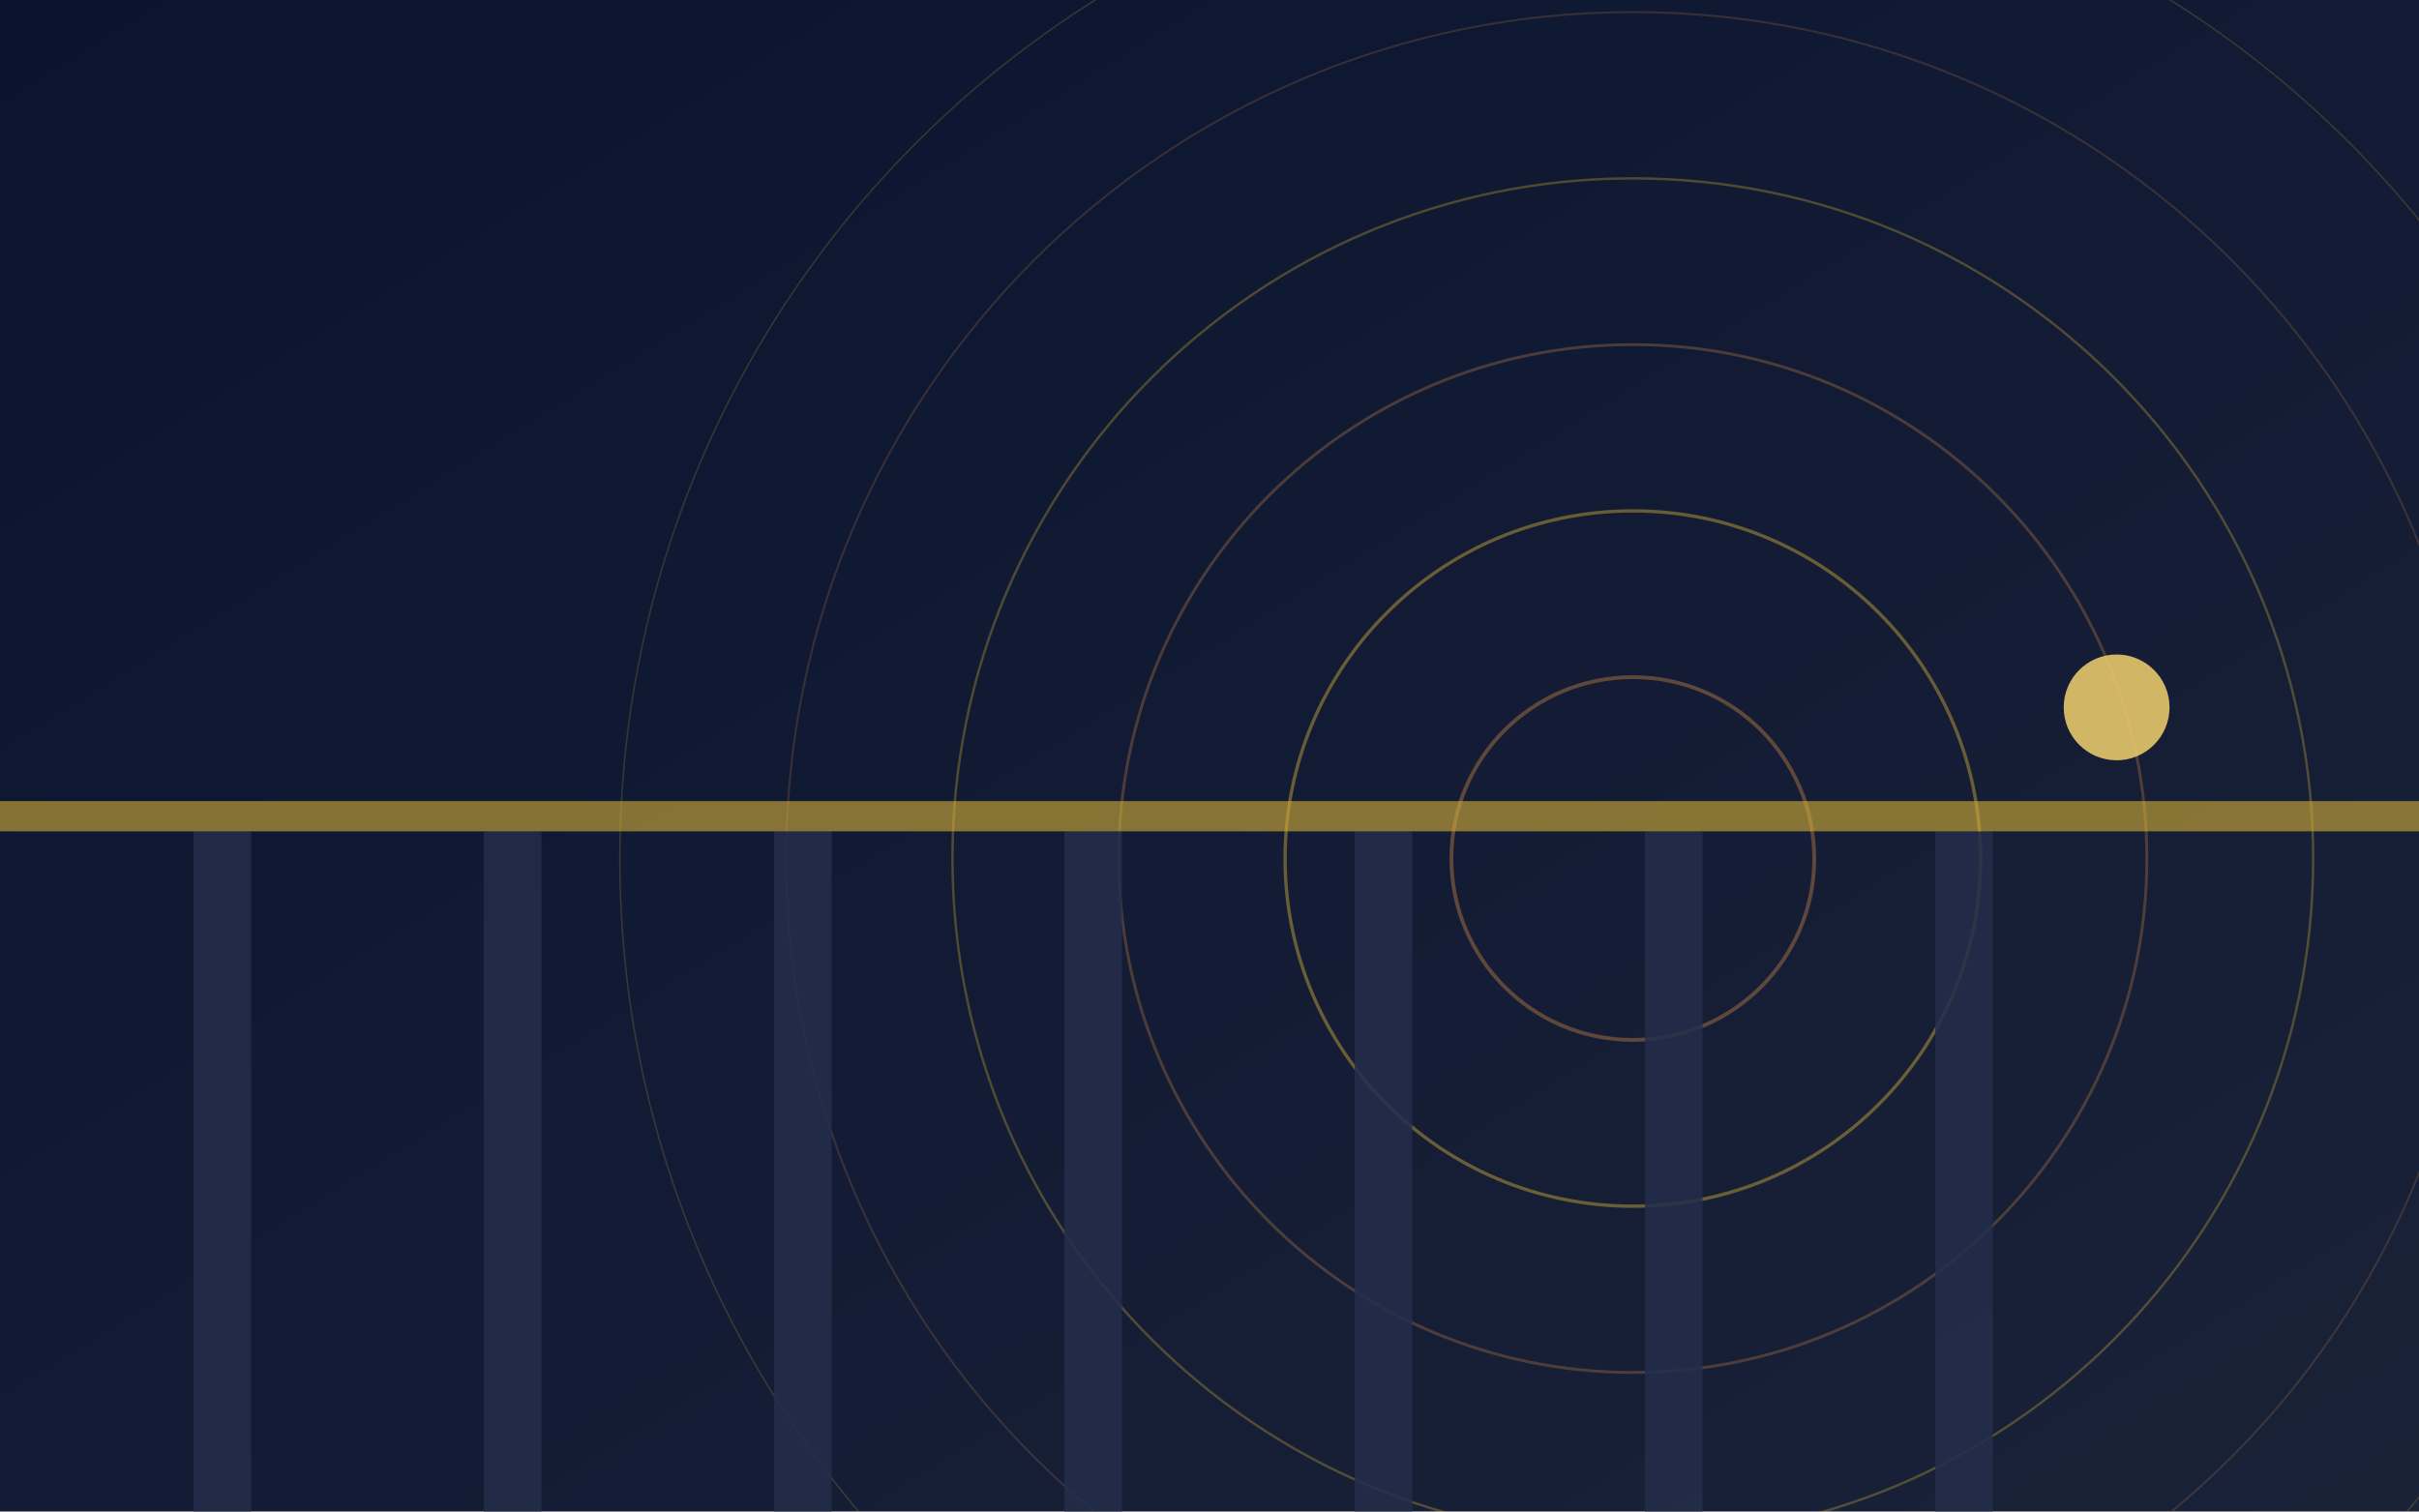
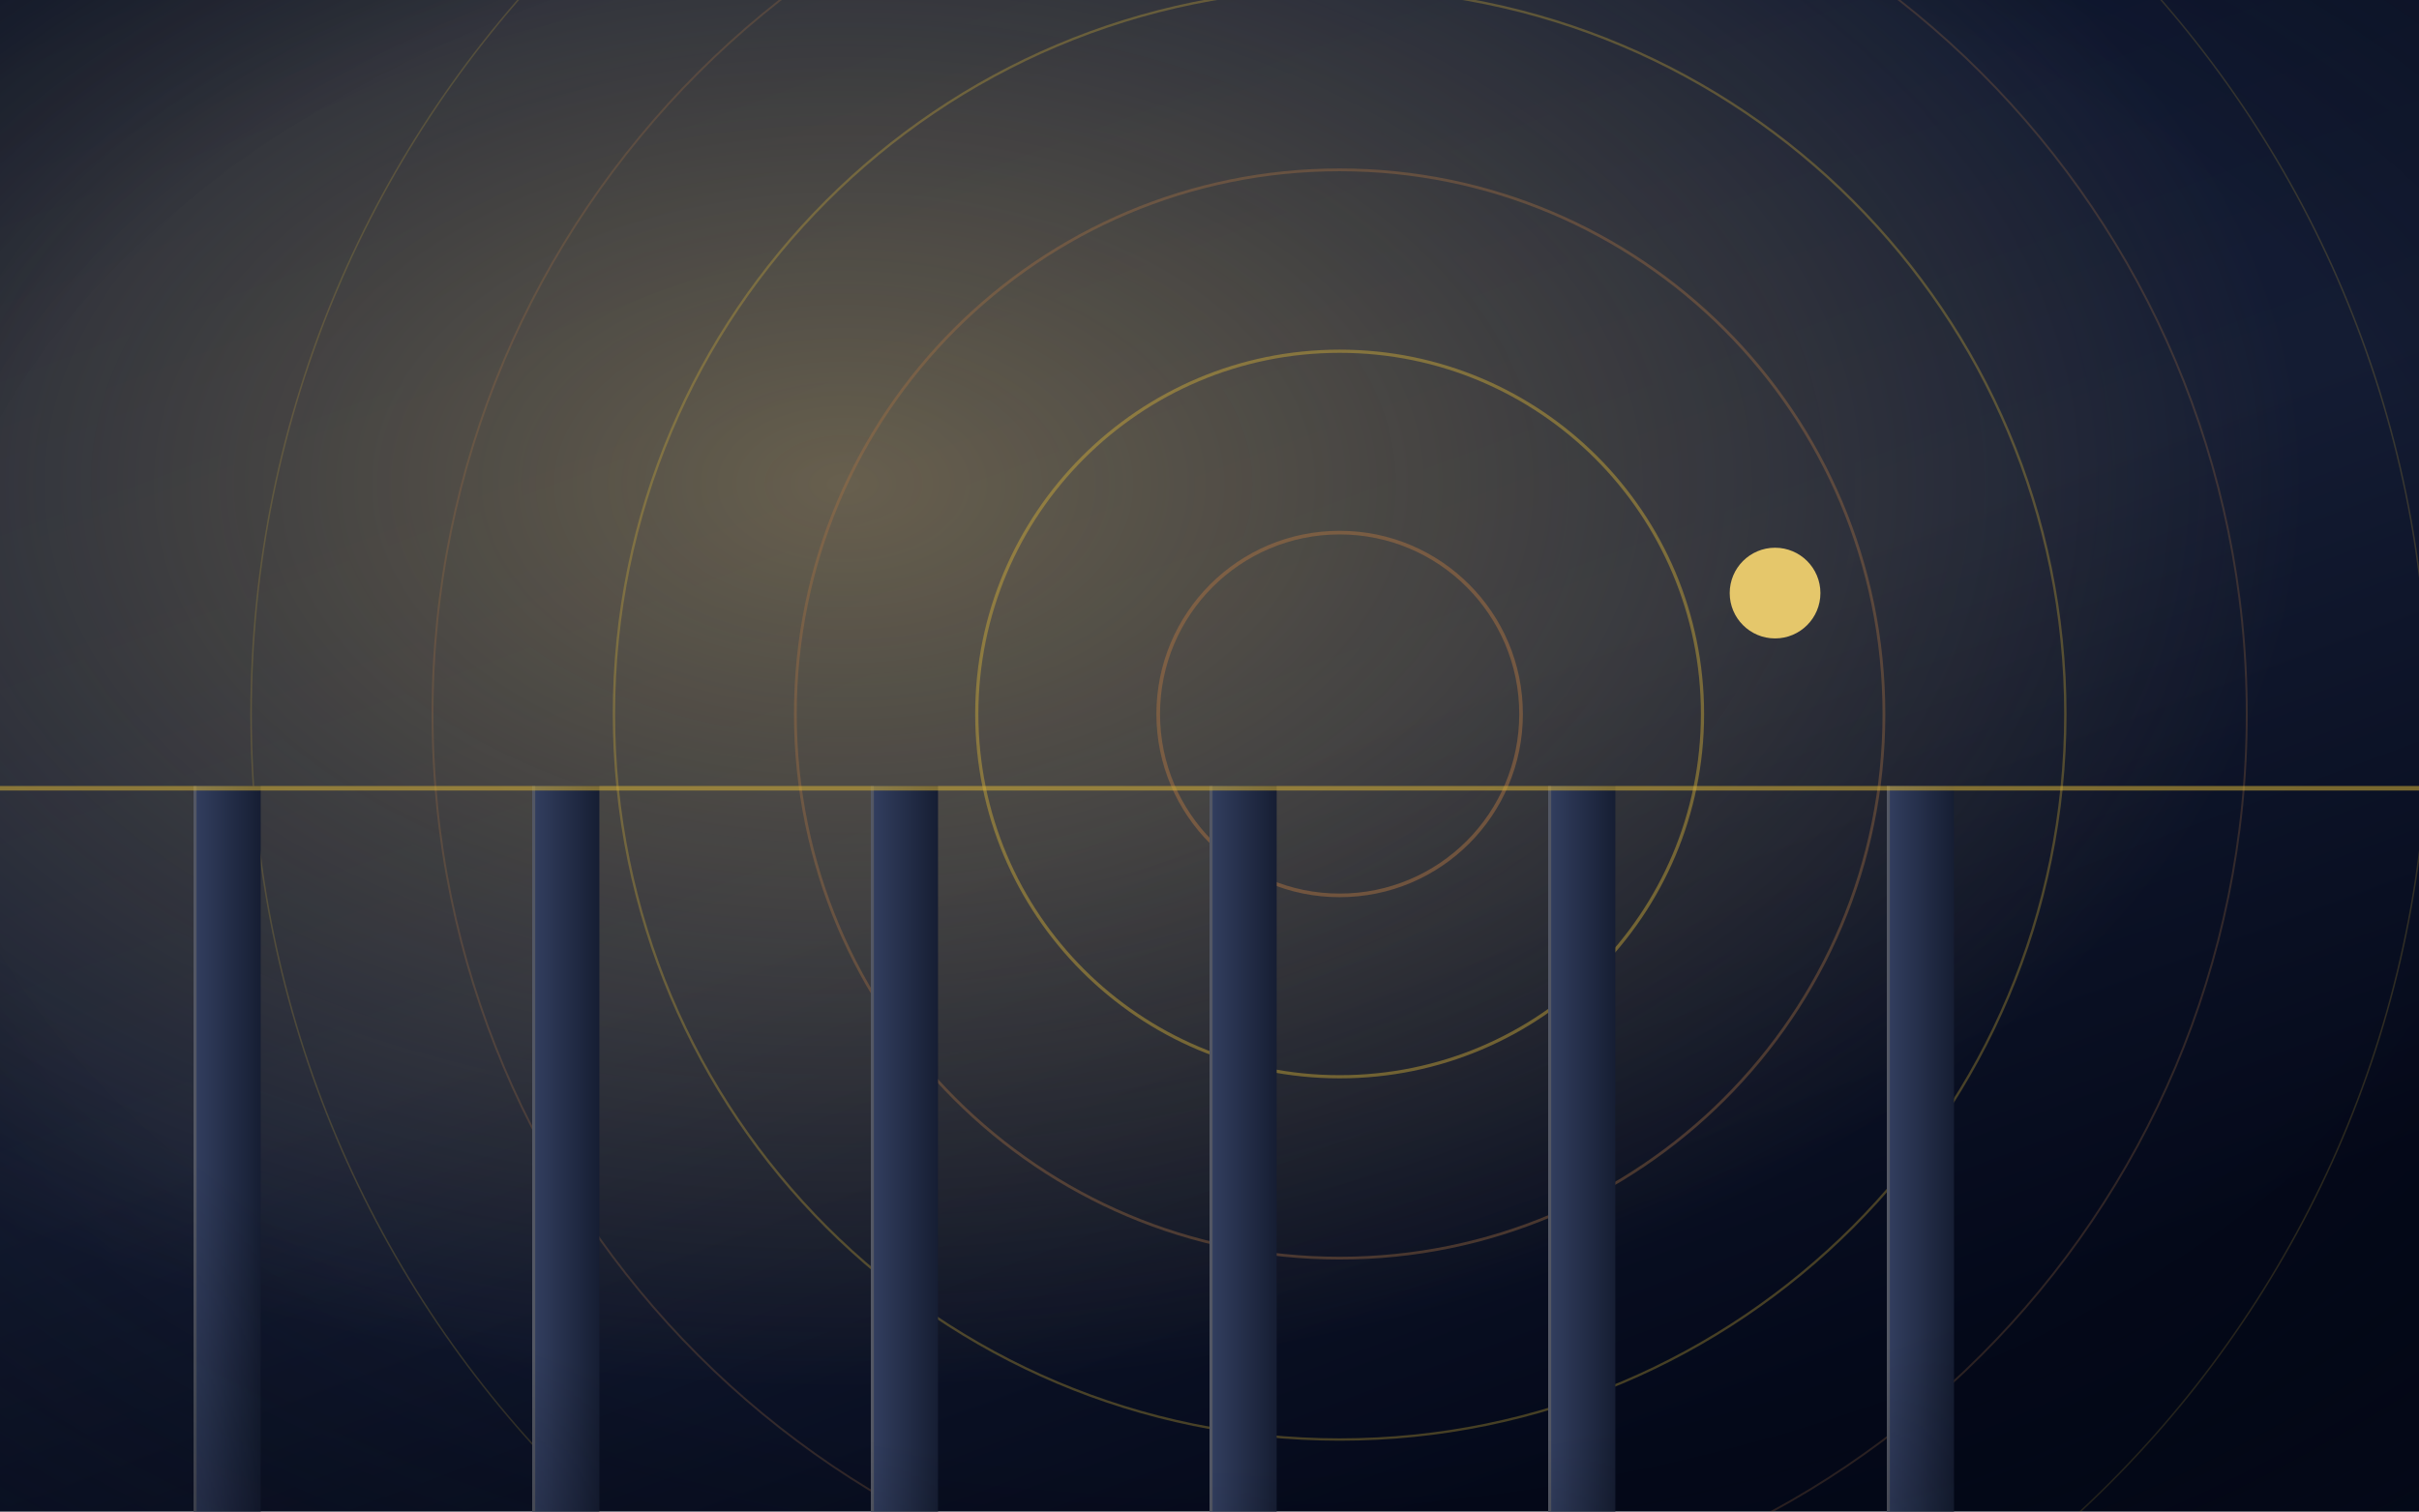
- <svg xmlns="http://www.w3.org/2000/svg" width="1600" height="1000" viewBox="0 0 1600 1000">
+ <svg xmlns="http://www.w3.org/2000/svg" width="1600" height="1000" viewBox="0 0 1600 1000" preserveAspectRatio="xMidYMid slice">
  <defs>
-     <linearGradient id="bg" x1="0" y1="0" x2="1" y2="1">
+     <linearGradient id="bg" x1="0" y1="0" x2="0.6" y2="1">
      <stop offset="0" stop-color="#0A142F" />
-       <stop offset="1" stop-color="#1A2238" />
+       <stop offset="0.6" stop-color="#141C33" />
+       <stop offset="1" stop-color="#04091A" />
    </linearGradient>
+     <radialGradient id="dGlow" cx="0.35" cy="0.32" r="0.6">
+       <stop offset="0" stop-color="#EAC978" stop-opacity="0.4" />
+       <stop offset="1" stop-color="#EAC978" stop-opacity="0" />
+     </radialGradient>
+     <linearGradient id="col" x1="0" y1="0" x2="1" y2="0">
+       <stop offset="0" stop-color="#333F60" />
+       <stop offset="1" stop-color="#161E33" />
+     </linearGradient>
+     <radialGradient id="dVig" cx="0.5" cy="0.45" r="0.8">
+       <stop offset="0.65" stop-color="#000" stop-opacity="0" />
+       <stop offset="1" stop-color="#04091A" stop-opacity="0.5" />
+     </radialGradient>
  </defs>
  <rect width="1600" height="1000" fill="url(#bg)" />
-   <circle cx="1080" cy="568" r="120" fill="none" stroke="#A97142" stroke-width="2.5" opacity="0.50" />
-   <circle cx="1080" cy="568" r="230" fill="none" stroke="#D4AF37" stroke-width="2.2" opacity="0.44" />
-   <circle cx="1080" cy="568" r="340" fill="none" stroke="#A97142" stroke-width="1.9" opacity="0.38" />
-   <circle cx="1080" cy="568" r="450" fill="none" stroke="#D4AF37" stroke-width="1.6" opacity="0.32" />
-   <circle cx="1080" cy="568" r="560" fill="none" stroke="#A97142" stroke-width="1.3" opacity="0.26" />
-   <circle cx="1080" cy="568" r="670" fill="none" stroke="#D4AF37" stroke-width="1.0" opacity="0.20" />
-   <rect x="128" y="550" width="38.095" height="450" fill="#232D4A" opacity="0.85" />
-   <rect x="320" y="550" width="38.095" height="450" fill="#232D4A" opacity="0.85" />
-   <rect x="512" y="550" width="38.095" height="450" fill="#232D4A" opacity="0.85" />
-   <rect x="704" y="550" width="38.095" height="450" fill="#232D4A" opacity="0.85" />
-   <rect x="896" y="550" width="38.095" height="450" fill="#232D4A" opacity="0.85" />
-   <rect x="1088" y="550" width="38.095" height="450" fill="#232D4A" opacity="0.85" />
-   <rect x="1280" y="550" width="38.095" height="450" fill="#232D4A" opacity="0.85" />
-   <rect x="0" y="530" width="1600" height="20" fill="#D4AF37" opacity="0.6" />
-   <circle cx="1400" cy="468" r="35" fill="#E5C76B" opacity="0.9" />
+   <rect width="1600" height="1000" fill="url(#dGlow)" />
+   <circle cx="886.08" cy="472.37" r="120" fill="none" stroke="#A97142" stroke-width="2.4" opacity="0.5" />
+   <circle cx="886.08" cy="472.37" r="240" fill="none" stroke="#D4AF37" stroke-width="2.12" opacity="0.44" />
+   <circle cx="886.08" cy="472.37" r="360" fill="none" stroke="#A97142" stroke-width="1.84" opacity="0.38" />
+   <circle cx="886.08" cy="472.37" r="480" fill="none" stroke="#D4AF37" stroke-width="1.56" opacity="0.32" />
+   <circle cx="886.08" cy="472.37" r="600" fill="none" stroke="#A97142" stroke-width="1.28" opacity="0.26" />
+   <circle cx="886.08" cy="472.37" r="720" fill="none" stroke="#D4AF37" stroke-width="1" opacity="0.2" />
+   <rect x="128" y="520" width="44.44" height="480" fill="url(#col)" />
+   <rect x="128" y="520" width="2" height="480" fill="#EAC978" opacity="0.18" />
+   <rect x="352" y="520" width="44.44" height="480" fill="url(#col)" />
+   <rect x="352" y="520" width="2" height="480" fill="#EAC978" opacity="0.18" />
+   <rect x="576" y="520" width="44.44" height="480" fill="url(#col)" />
+   <rect x="576" y="520" width="2" height="480" fill="#EAC978" opacity="0.18" />
+   <rect x="800" y="520" width="44.44" height="480" fill="url(#col)" />
+   <rect x="800" y="520" width="2" height="480" fill="#EAC978" opacity="0.18" />
+   <rect x="1024" y="520" width="44.44" height="480" fill="url(#col)" />
+   <rect x="1024" y="520" width="2" height="480" fill="#EAC978" opacity="0.18" />
+   <rect x="1248" y="520" width="44.44" height="480" fill="url(#col)" />
+   <rect x="1248" y="520" width="2" height="480" fill="#EAC978" opacity="0.18" />
+   <rect x="0" y="520" width="1600" height="3" fill="#D4AF37" opacity="0.55" />
+   <circle cx="1174.08" cy="392.37" r="30" fill="#E5C76B" />
+   <rect width="1600" height="1000" fill="url(#dVig)" />
</svg>
